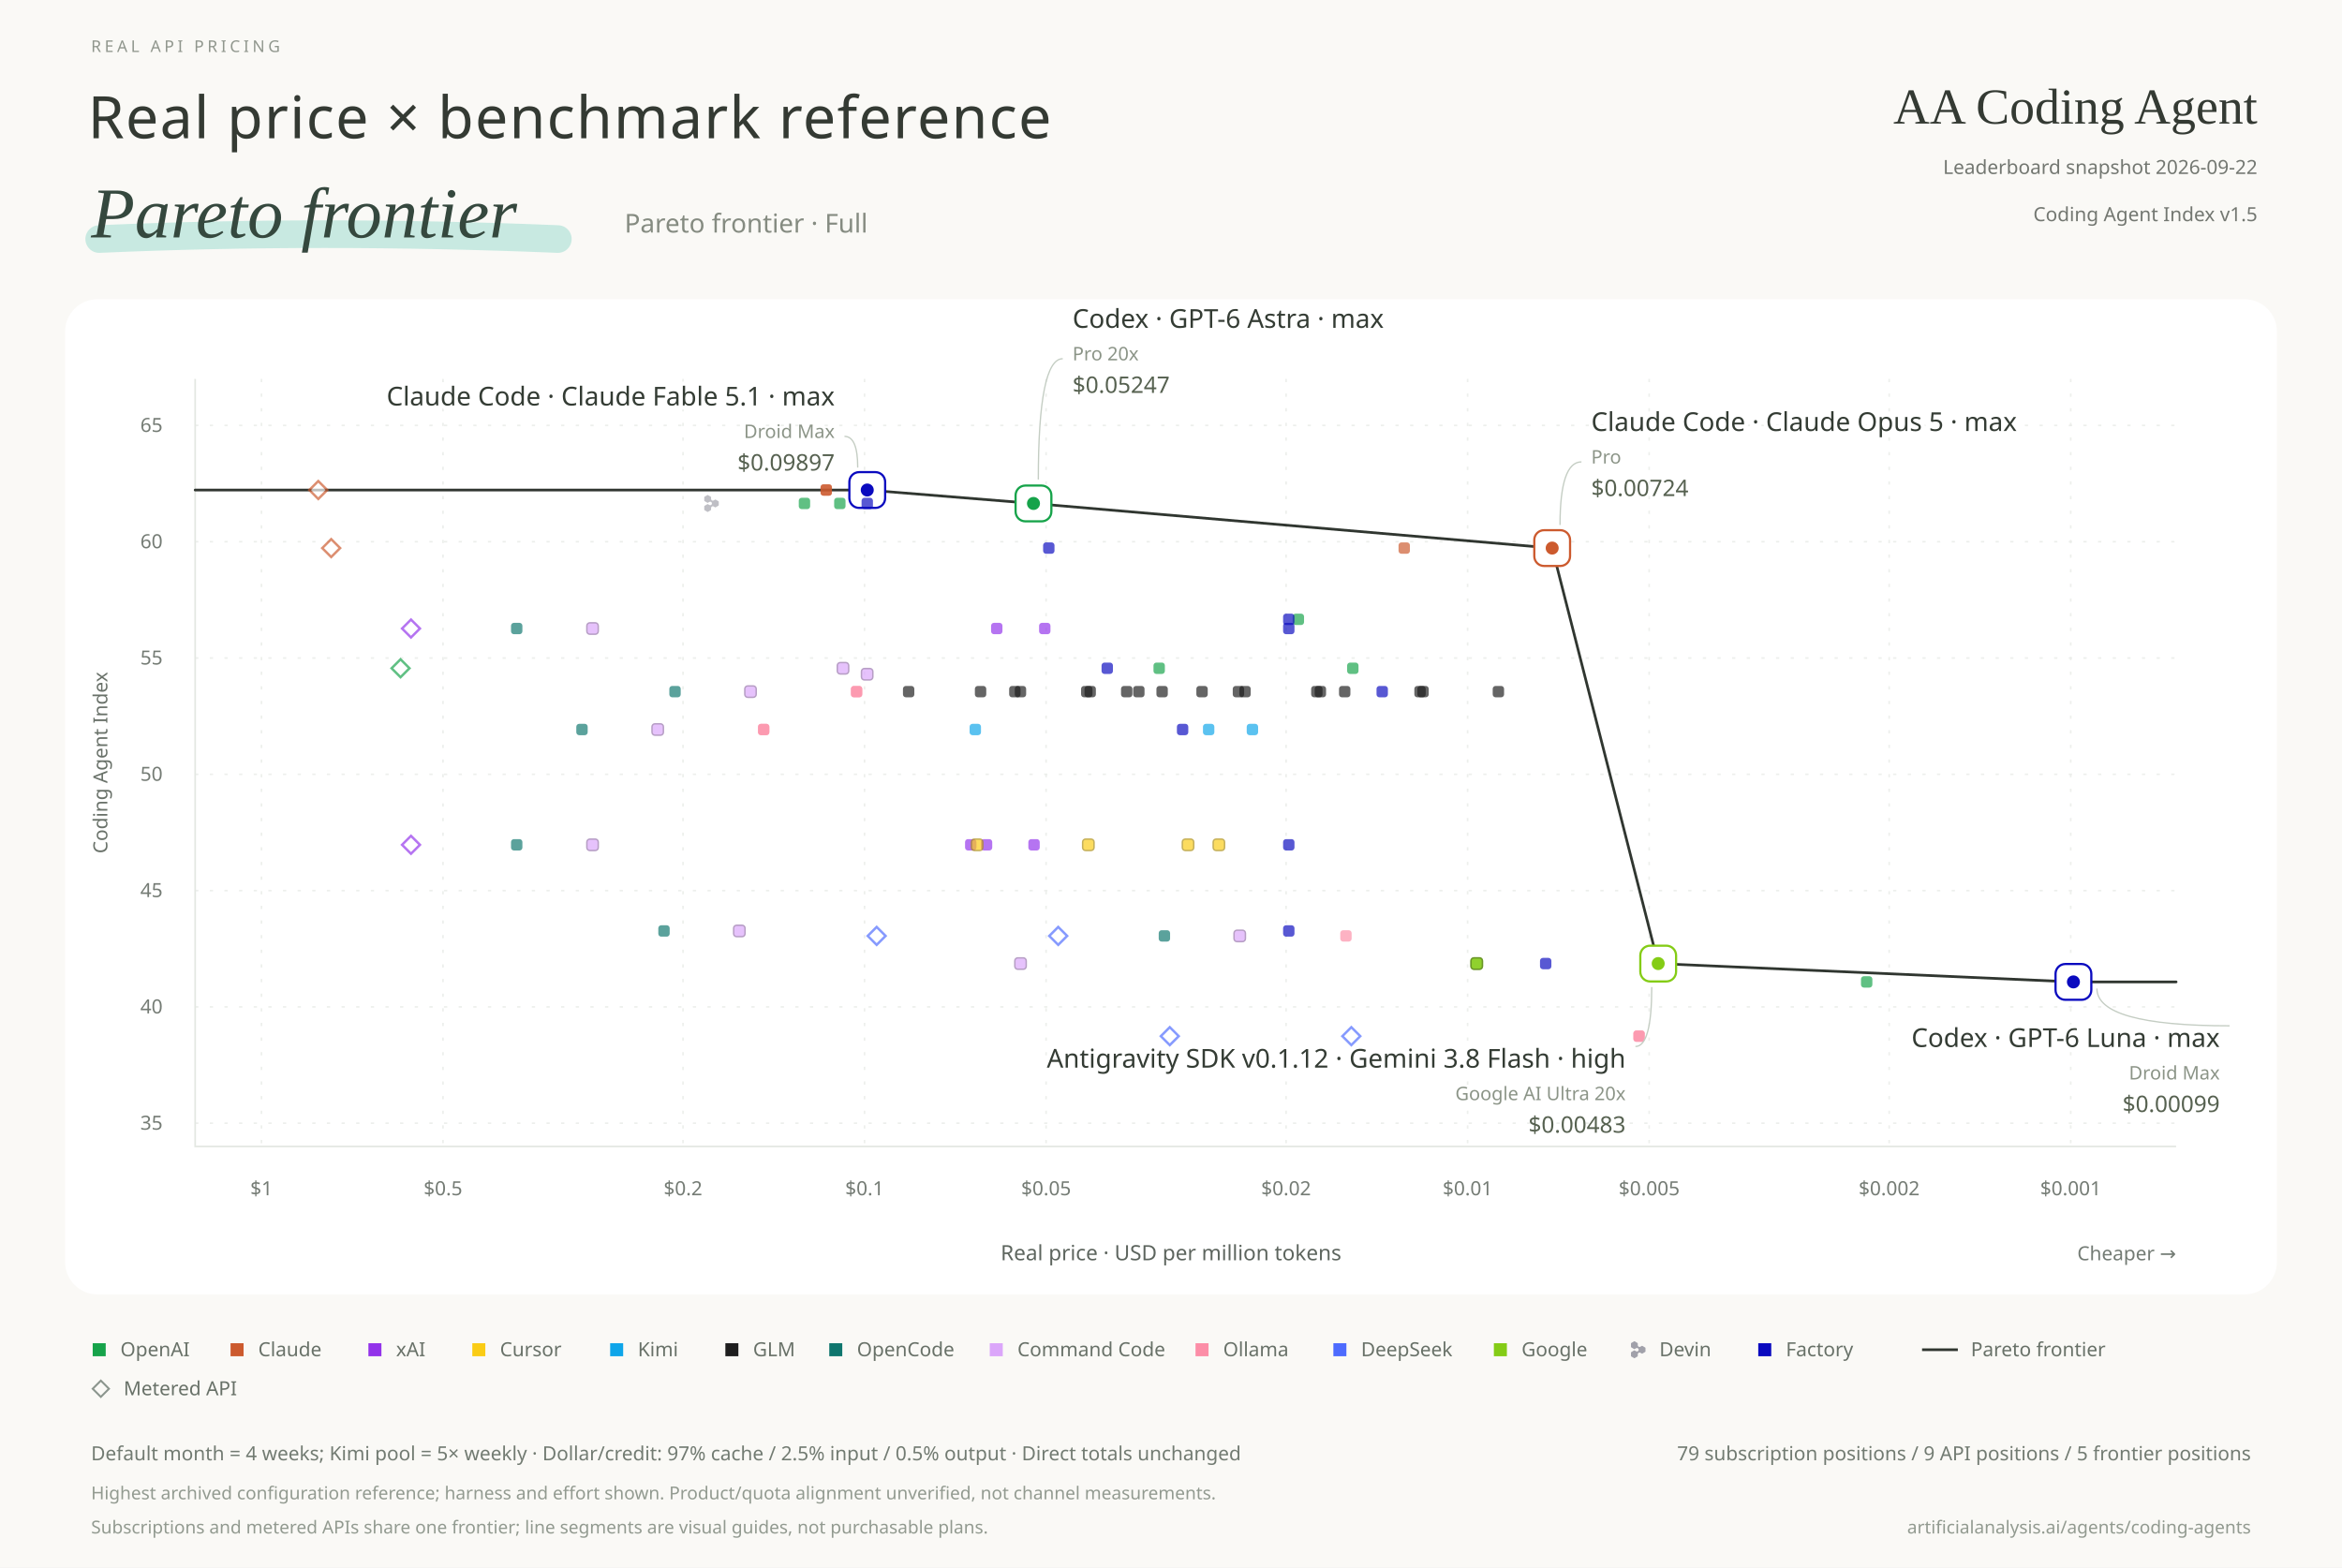
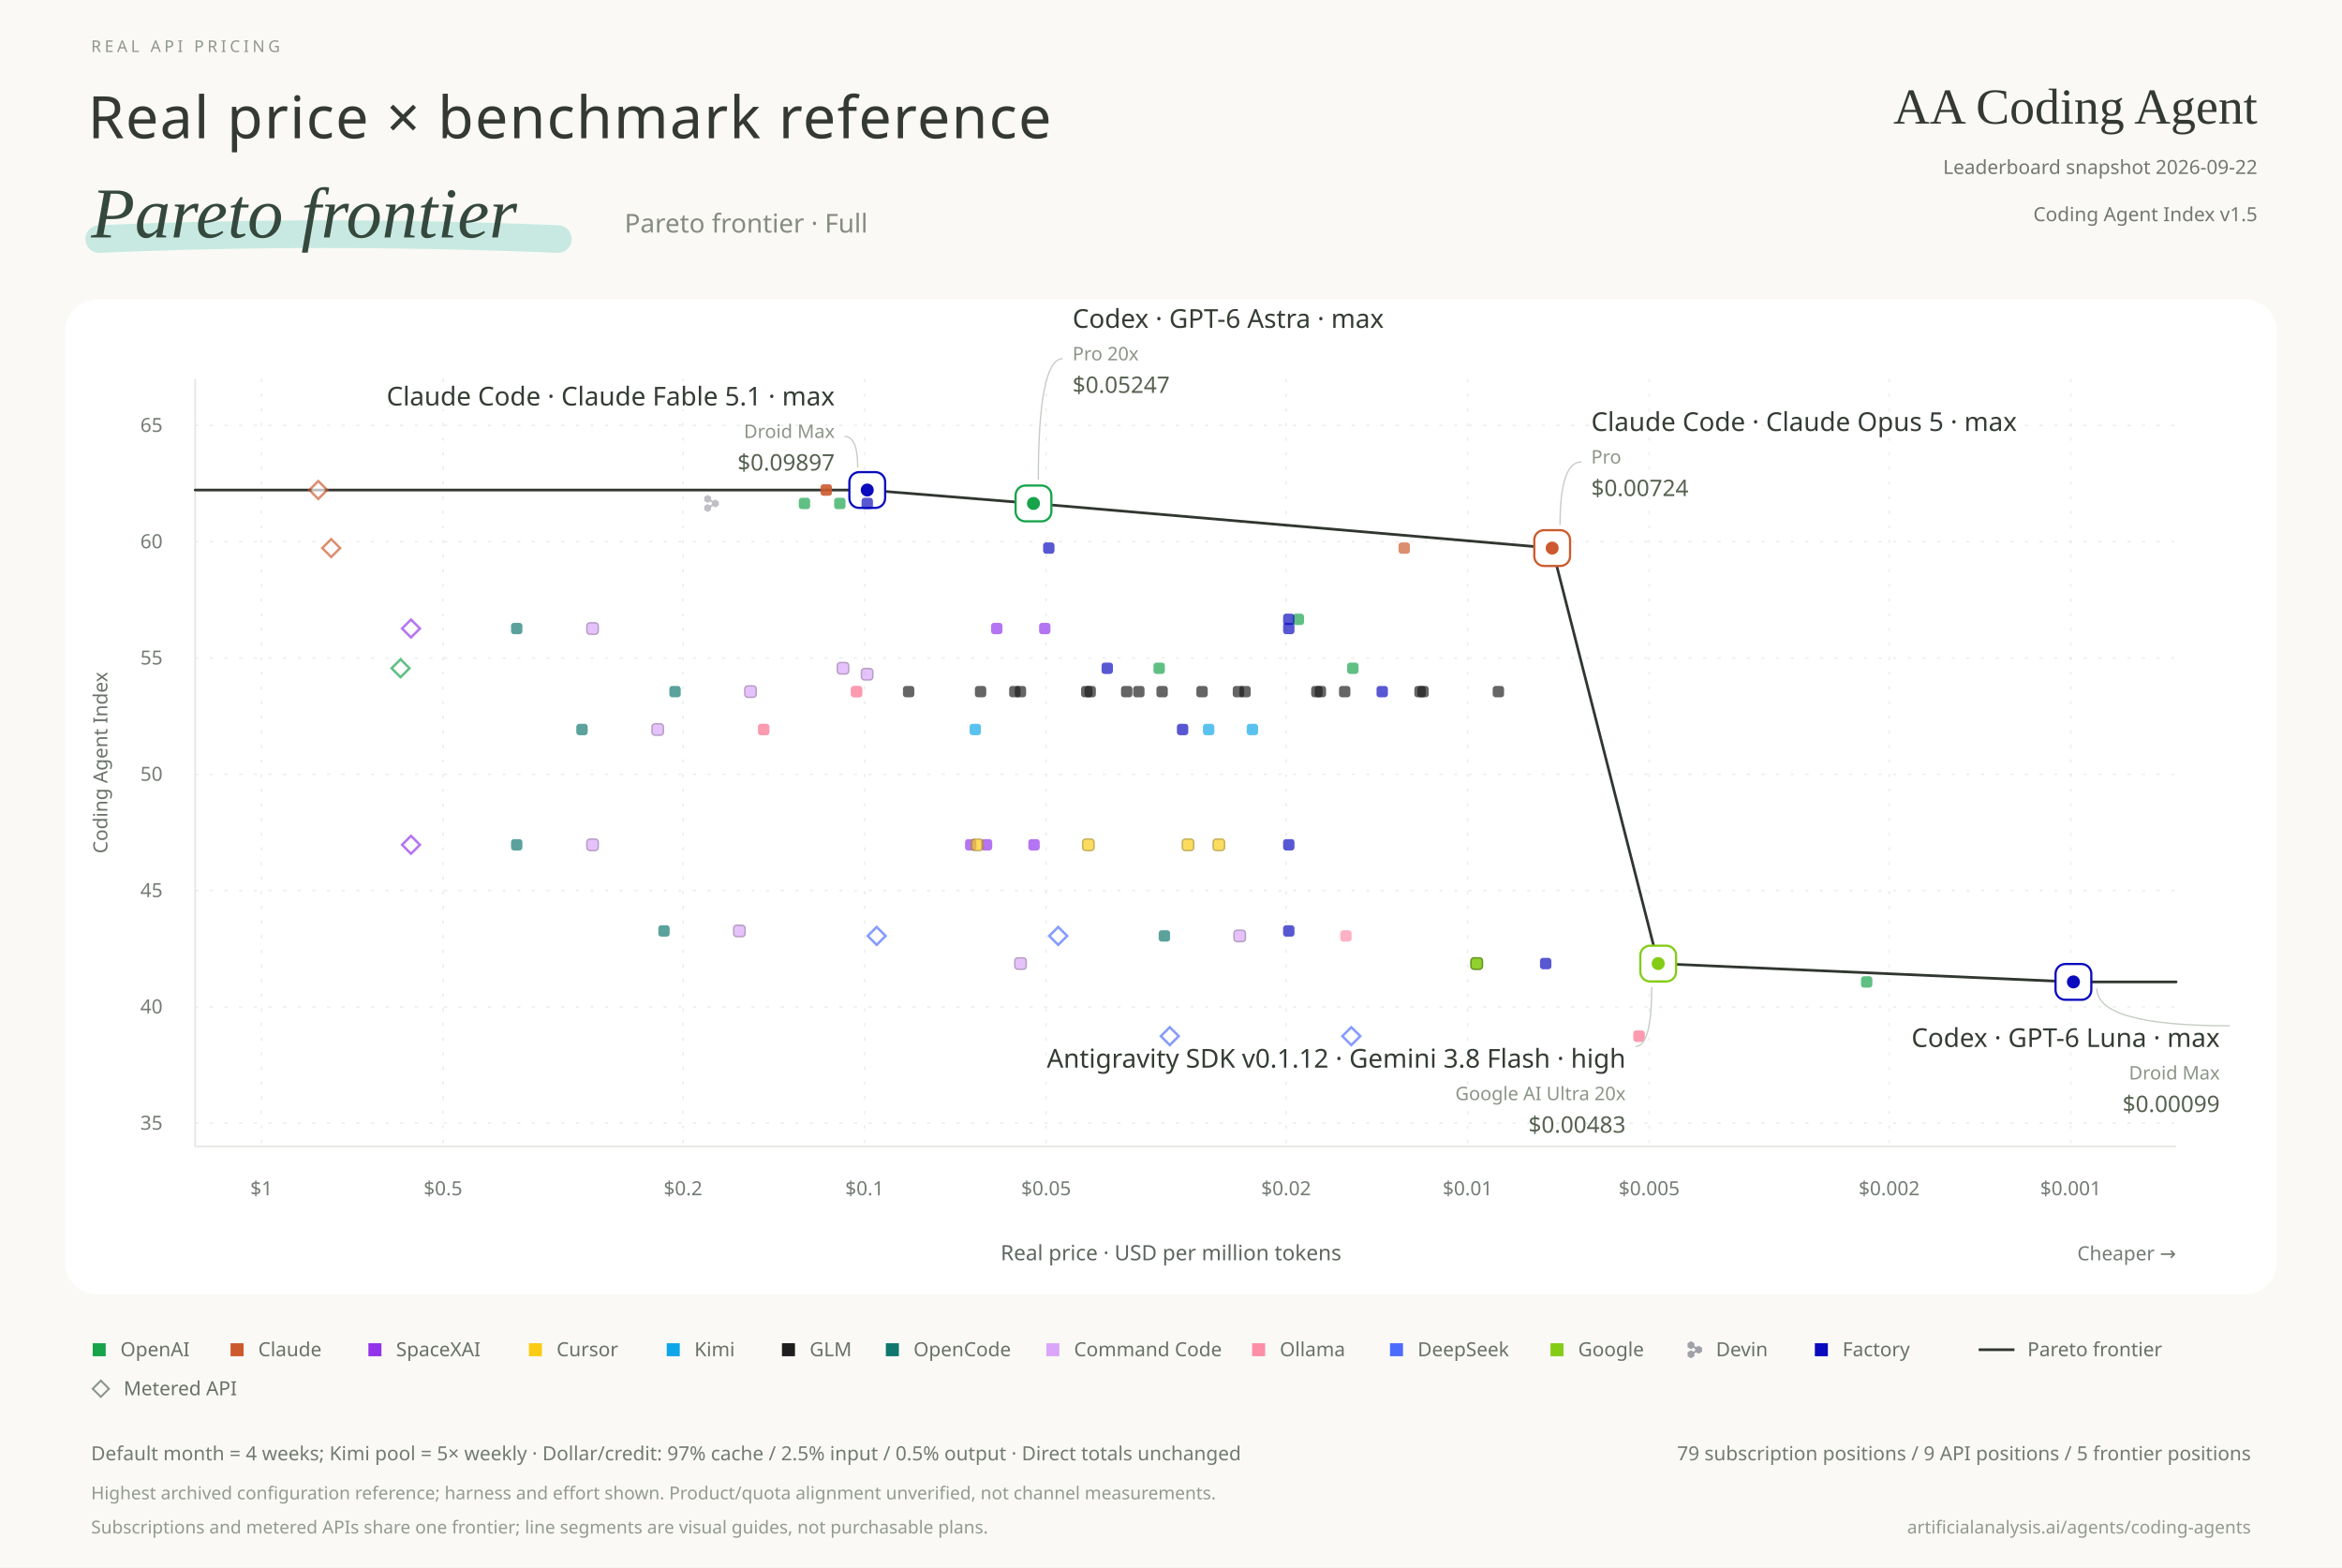
<svg xmlns="http://www.w3.org/2000/svg" width="1440" height="964" viewBox="0 0 1440 964" role="img" aria-labelledby="title desc">
  <style>text{font-family:"Microsoft YaHei","Segoe UI",sans-serif} .serif{font-family:"Times New Roman",serif} .number{font-family:"Segoe UI",sans-serif;font-variant-numeric:tabular-nums} .label-name{paint-order:stroke;stroke:#fff;stroke-width:5px;stroke-linejoin:round} .point:hover{opacity:1}</style>
  <rect width="1440" height="964" fill="#FAF9F6" />
  <text x="56.000" y="32.000" font-size="10" fill="#90968D" text-anchor="start" font-weight="400" letter-spacing="2.1">REAL API PRICING</text>
  <text x="54.000" y="85.000" font-size="36" fill="#343A33" text-anchor="start" font-weight="300" letter-spacing=".8">Real price × benchmark reference</text>
  <path d="M61 147 Q197 141 343 147" stroke="#9FDDD0" stroke-width="17" stroke-linecap="round" opacity=".55" fill="none" />
  <text x="56.000" y="146.000" font-size="44" fill="#35483E" text-anchor="start" font-weight="400" class="serif" font-style="italic">Pareto frontier</text>
  <text x="384.000" y="143.000" font-size="16" fill="#858B81" text-anchor="start" font-weight="300">Pareto frontier · Full</text>
  <text x="1388.000" y="76.000" font-size="31" fill="#343A33" text-anchor="end" font-weight="400" class="serif">AA Coding Agent</text>
  <text x="1388.000" y="107.000" font-size="12" fill="#737771" text-anchor="end" font-weight="400">Leaderboard snapshot  2026-09-22</text>
  <text x="1388.000" y="136.000" font-size="12" fill="#737771" text-anchor="end" font-weight="400">Coding Agent Index v1.5</text>
  <rect x="40" y="184" width="1360" height="612" rx="20" fill="#FFFFFF" />
  <path d="M1273.198 233V705" stroke="#E8EBE7" stroke-dasharray="2 7" opacity=".8" />
  <text x="1273.198" y="735.000" font-size="12" fill="#747B74" text-anchor="middle" font-weight="400" class="number">$0.001</text>
  <path d="M1161.573 233V705" stroke="#E8EBE7" stroke-dasharray="2 7" opacity=".8" />
  <text x="1161.573" y="735.000" font-size="12" fill="#747B74" text-anchor="middle" font-weight="400" class="number">$0.002</text>
  <path d="M1014.011 233V705" stroke="#E8EBE7" stroke-dasharray="2 7" opacity=".8" />
  <text x="1014.011" y="735.000" font-size="12" fill="#747B74" text-anchor="middle" font-weight="400" class="number">$0.005</text>
  <path d="M902.385 233V705" stroke="#E8EBE7" stroke-dasharray="2 7" opacity=".8" />
  <text x="902.385" y="735.000" font-size="12" fill="#747B74" text-anchor="middle" font-weight="400" class="number">$0.01</text>
  <path d="M790.759 233V705" stroke="#E8EBE7" stroke-dasharray="2 7" opacity=".8" />
  <text x="790.759" y="735.000" font-size="12" fill="#747B74" text-anchor="middle" font-weight="400" class="number">$0.02</text>
  <path d="M643.198 233V705" stroke="#E8EBE7" stroke-dasharray="2 7" opacity=".8" />
  <text x="643.198" y="735.000" font-size="12" fill="#747B74" text-anchor="middle" font-weight="400" class="number">$0.05</text>
  <path d="M531.572 233V705" stroke="#E8EBE7" stroke-dasharray="2 7" opacity=".8" />
  <text x="531.572" y="735.000" font-size="12" fill="#747B74" text-anchor="middle" font-weight="400" class="number">$0.1</text>
  <path d="M419.946 233V705" stroke="#E8EBE7" stroke-dasharray="2 7" opacity=".8" />
  <text x="419.946" y="735.000" font-size="12" fill="#747B74" text-anchor="middle" font-weight="400" class="number">$0.2</text>
  <path d="M272.384 233V705" stroke="#E8EBE7" stroke-dasharray="2 7" opacity=".8" />
  <text x="272.384" y="735.000" font-size="12" fill="#747B74" text-anchor="middle" font-weight="400" class="number">$0.5</text>
  <path d="M160.758 233V705" stroke="#E8EBE7" stroke-dasharray="2 7" opacity=".8" />
  <text x="160.758" y="735.000" font-size="12" fill="#747B74" text-anchor="middle" font-weight="400" class="number">$1</text>
  <path d="M120 690.697H1338" stroke="#E8EBE7" stroke-dasharray="2 7" opacity=".8" />
  <text x="100.000" y="694.697" font-size="12" fill="#747B74" text-anchor="end" font-weight="400" class="number">35</text>
  <path d="M120 619.182H1338" stroke="#E8EBE7" stroke-dasharray="2 7" opacity=".8" />
  <text x="100.000" y="623.182" font-size="12" fill="#747B74" text-anchor="end" font-weight="400" class="number">40</text>
  <path d="M120 547.667H1338" stroke="#E8EBE7" stroke-dasharray="2 7" opacity=".8" />
  <text x="100.000" y="551.667" font-size="12" fill="#747B74" text-anchor="end" font-weight="400" class="number">45</text>
  <path d="M120 476.152H1338" stroke="#E8EBE7" stroke-dasharray="2 7" opacity=".8" />
  <text x="100.000" y="480.152" font-size="12" fill="#747B74" text-anchor="end" font-weight="400" class="number">50</text>
  <path d="M120 404.636H1338" stroke="#E8EBE7" stroke-dasharray="2 7" opacity=".8" />
  <text x="100.000" y="408.636" font-size="12" fill="#747B74" text-anchor="end" font-weight="400" class="number">55</text>
  <path d="M120 333.121H1338" stroke="#E8EBE7" stroke-dasharray="2 7" opacity=".8" />
  <text x="100.000" y="337.121" font-size="12" fill="#747B74" text-anchor="end" font-weight="400" class="number">60</text>
  <path d="M120 261.606H1338" stroke="#E8EBE7" stroke-dasharray="2 7" opacity=".8" />
  <text x="100.000" y="265.606" font-size="12" fill="#747B74" text-anchor="end" font-weight="400" class="number">65</text>
  <path d="M120 233V705H1338" fill="none" stroke="#E3E7E2" />
  <text x="66.000" y="469.000" font-size="12" fill="#697169" text-anchor="middle" font-weight="400" transform="rotate(-90 66 469.0)">Coding Agent Index</text>
  <text x="720.000" y="775.000" font-size="13" fill="#5D655E" text-anchor="middle" font-weight="400">Real price · USD per million tokens</text>
  <text x="1338.000" y="775.000" font-size="12" fill="#737B74" text-anchor="end" font-weight="400">Cheaper →</text>
  <path id="frontier" d="M120.000,301.333 L533.238,301.333 L635.445,309.593 L954.371,337.035 L1019.559,592.532 L1274.865,603.815 L1338.000,603.815" fill="none" stroke="#303630" stroke-width="1.65" stroke-linecap="round" stroke-linejoin="round" />
  <g class="point" data-billing="subscription" data-frontier="false" data-price="0.032467532" data-score="54.5591" data-x="712.733" data-y="410.943" transform="translate(712.733 410.943)">
    <rect x="-3.5" y="-3.5" width="7" height="7" rx="1.8" fill="#16A34A" opacity=".68" />
  </g>
  <g class="point" data-billing="subscription" data-frontier="false" data-price="0.015501473" data-score="54.5591" data-x="831.792" data-y="410.943" transform="translate(831.792 410.943)">
    <rect x="-3.5" y="-3.5" width="7" height="7" rx="1.8" fill="#16A34A" opacity=".68" />
  </g>
  <g class="point" data-billing="subscription" data-frontier="false" data-price="0.12578616" data-score="61.645" data-x="494.626" data-y="309.593" transform="translate(494.626 309.593)">
    <rect x="-3.5" y="-3.5" width="7" height="7" rx="1.8" fill="#16A34A" opacity=".68" />
  </g>
  <g class="point" data-billing="subscription" data-frontier="false" data-price="0.019083969" data-score="56.6626" data-x="798.309" data-y="380.856" transform="translate(798.309 380.856)">
    <rect x="-3.5" y="-3.5" width="7" height="7" rx="1.8" fill="#16A34A" opacity=".68" />
  </g>
  <g class="point" data-billing="subscription" data-frontier="false" data-price="0.0021793614" data-score="41.0744" data-x="1147.741" data-y="603.815" transform="translate(1147.741 603.815)">
    <rect x="-3.5" y="-3.5" width="7" height="7" rx="1.8" fill="#16A34A" opacity=".68" />
  </g>
  <g class="point" data-billing="subscription" data-frontier="true" data-price="0.052465897" data-score="61.645" data-x="635.445" data-y="309.593" transform="translate(635.445 309.593)">
    <rect x="-11" y="-11" width="22" height="22" rx="6" fill="#FFF" stroke="#16A34A" stroke-width="1.35" />
    <circle r="4" fill="#16A34A" />
  </g>
  <g class="point" data-billing="subscription" data-frontier="false" data-price="0.1793722" data-score="61.645" data-x="437.476" data-y="309.593" transform="translate(437.476 309.593)">
    <path transform="translate(-4.46 -5.23) scale(0.091)" d="M0 38.652V14.835C7.06768e-06 13.788 0.546 12.821 1.431 12.298L21.581 0.393C22.467 -0.131 23.558 -0.131 24.444 0.393L44.594 12.298C45.48 12.821 46.025 13.788 46.025 14.835V26.998C46.114 31.04 48.201 34.938 51.872 37.108C55.544 39.277 59.886 39.178 63.351 37.235L73.644 31.153C74.53 30.63 75.621 30.63 76.507 31.153L96.657 43.058C97.543 43.582 98.088 44.549 98.088 45.596V69.406C98.088 70.453 97.543 71.42 96.657 71.943L76.507 83.849C75.621 84.372 74.53 84.372 73.644 83.849L63.434 77.816C59.956 75.828 55.574 75.71 51.873 77.896C48.202 80.065 46.115 83.963 46.026 88.005V100.165C46.026 101.212 45.48 102.179 44.595 102.702L24.445 114.607C23.559 115.131 22.468 115.131 21.582 114.607L1.432 102.702C0.547 102.179 0.001 101.212 0.001 100.165V76.355C0.001 75.308 0.547 74.341 1.432 73.817L21.582 61.912C22.468 61.389 23.559 61.389 24.445 61.912L34.762 68.008C38.222 69.937 42.553 70.031 46.215 67.867C49.916 65.68 52.006 61.737 52.063 57.66C51.975 53.619 49.887 49.303 46.216 47.133C42.545 44.964 38.202 45.063 34.737 47.006L24.397 53.15C23.507 53.679 22.409 53.678 21.52 53.149L1.423 41.184C0.542 40.66 -7.06754e-06 39.695 0 38.652Z" fill="#A1A1AA" opacity="0.68" />
  </g>
  <g class="point" data-billing="subscription" data-frontier="false" data-price="0.0096570048" data-score="41.8632" data-x="908.006" data-y="592.532" transform="translate(908.006 592.532)">
    <rect x="-3.5" y="-3.5" width="7" height="7" rx="1.8" fill="#84CC16" opacity=".68" stroke="#5A8B0F" stroke-width=".9" />
  </g>
  <g class="point" data-billing="subscription" data-frontier="false" data-price="0.0096608696" data-score="41.8632" data-x="907.941" data-y="592.532" transform="translate(907.941 592.532)">
    <rect x="-3.5" y="-3.5" width="7" height="7" rx="1.8" fill="#84CC16" opacity=".68" stroke="#5A8B0F" stroke-width=".9" />
  </g>
  <g class="point" data-billing="subscription" data-frontier="true" data-price="0.0048306763" data-score="41.8632" data-x="1019.559" data-y="592.532" transform="translate(1019.559 592.532)">
    <rect x="-11" y="-11" width="22" height="22" rx="6" fill="#FFF" stroke="#84CC16" stroke-width="1.35" />
    <circle r="4" fill="#84CC16" />
  </g>
  <g class="point" data-billing="subscription" data-frontier="true" data-price="0.0072411296" data-score="59.7264" data-x="954.371" data-y="337.035" transform="translate(954.371 337.035)">
    <rect x="-11" y="-11" width="22" height="22" rx="6" fill="#FFF" stroke="#CC5A2E" stroke-width="1.35" />
    <circle r="4" fill="#CC5A2E" />
  </g>
  <g class="point" data-billing="subscription" data-frontier="false" data-price="0.012738854" data-score="59.7264" data-x="863.401" data-y="337.035" transform="translate(863.401 337.035)">
    <rect x="-3.5" y="-3.5" width="7" height="7" rx="1.8" fill="#CC5A2E" opacity=".68" />
  </g>
  <g class="point" data-billing="subscription" data-frontier="false" data-price="0.11574074" data-score="62.2225" data-x="508.030" data-y="301.333" transform="translate(508.030 301.333)">
    <rect x="-3.5" y="-3.5" width="7" height="7" rx="1.8" fill="#CC5A2E" opacity=".68" />
  </g>
  <g class="point" data-billing="subscription" data-frontier="false" data-price="0.062761506" data-score="46.969" data-x="606.590" data-y="519.504" transform="translate(606.590 519.504)">
    <rect x="-3.5" y="-3.5" width="7" height="7" rx="1.8" fill="#9333EA" opacity=".68" />
  </g>
  <g class="point" data-billing="subscription" data-frontier="false" data-price="0.052356021" data-score="46.969" data-x="635.783" data-y="519.504" transform="translate(635.783 519.504)">
    <rect x="-3.5" y="-3.5" width="7" height="7" rx="1.8" fill="#9333EA" opacity=".68" />
  </g>
  <g class="point" data-billing="subscription" data-frontier="false" data-price="0.066666667" data-score="46.969" data-x="596.869" data-y="519.504" transform="translate(596.869 519.504)">
    <rect x="-3.5" y="-3.5" width="7" height="7" rx="1.8" fill="#9333EA" opacity=".68" />
  </g>
  <g class="point" data-billing="subscription" data-frontier="false" data-price="0.060362173" data-score="56.26764360706693" data-x="612.867" data-y="386.505" transform="translate(612.867 386.505)">
    <rect x="-3.5" y="-3.5" width="7" height="7" rx="1.8" fill="#9333EA" opacity=".68" />
  </g>
  <g class="point" data-billing="subscription" data-frontier="false" data-price="0.050251256" data-score="56.26764360706693" data-x="642.390" data-y="386.505" transform="translate(642.390 386.505)">
    <rect x="-3.5" y="-3.5" width="7" height="7" rx="1.8" fill="#9333EA" opacity=".68" />
  </g>
  <g class="point" data-billing="subscription" data-frontier="false" data-price="0.025849813" data-score="46.969" data-x="749.440" data-y="519.504" transform="translate(749.440 519.504)">
    <rect x="-3.5" y="-3.5" width="7" height="7" rx="1.8" fill="#FACC15" opacity=".68" stroke="#AA8B0E" stroke-width=".9" />
  </g>
  <g class="point" data-billing="subscription" data-frontier="false" data-price="0.065061809" data-score="46.969" data-x="600.793" data-y="519.504" transform="translate(600.793 519.504)">
    <rect x="-3.5" y="-3.5" width="7" height="7" rx="1.8" fill="#FACC15" opacity=".68" stroke="#AA8B0E" stroke-width=".9" />
  </g>
  <g class="point" data-billing="subscription" data-frontier="false" data-price="0.042553191" data-score="46.969" data-x="669.169" data-y="519.504" transform="translate(669.169 519.504)">
    <rect x="-3.5" y="-3.5" width="7" height="7" rx="1.8" fill="#FACC15" opacity=".68" stroke="#AA8B0E" stroke-width=".9" />
  </g>
  <g class="point" data-billing="subscription" data-frontier="false" data-price="0.029081039" data-score="46.969" data-x="730.472" data-y="519.504" transform="translate(730.472 519.504)">
    <rect x="-3.5" y="-3.5" width="7" height="7" rx="1.8" fill="#FACC15" opacity=".68" stroke="#AA8B0E" stroke-width=".9" />
  </g>
  <g class="point" data-billing="subscription" data-frontier="false" data-price="0.026878015" data-score="51.9259" data-x="743.159" data-y="448.605" transform="translate(743.159 448.605)">
    <rect x="-3.5" y="-3.5" width="7" height="7" rx="1.8" fill="#0EA5E9" opacity=".68" />
  </g>
  <g class="point" data-billing="subscription" data-frontier="false" data-price="0.065517241" data-score="51.9259" data-x="599.669" data-y="448.605" transform="translate(599.669 448.605)">
    <rect x="-3.5" y="-3.5" width="7" height="7" rx="1.8" fill="#0EA5E9" opacity=".68" />
  </g>
  <g class="point" data-billing="subscription" data-frontier="false" data-price="0.022742936" data-score="51.9259" data-x="770.062" data-y="448.605" transform="translate(770.062 448.605)">
    <rect x="-3.5" y="-3.5" width="7" height="7" rx="1.8" fill="#0EA5E9" opacity=".68" />
  </g>
  <g class="point" data-billing="subscription" data-frontier="false" data-price="0.084502269" data-score="53.5548" data-x="558.690" data-y="425.307" transform="translate(558.690 425.307)">
    <rect x="-3.5" y="-3.5" width="7" height="7" rx="1.8" fill="#1E1E1E" opacity=".68" />
  </g>
  <g class="point" data-billing="subscription" data-frontier="false" data-price="0.056334846" data-score="53.5548" data-x="623.987" data-y="425.307" transform="translate(623.987 425.307)">
    <rect x="-3.5" y="-3.5" width="7" height="7" rx="1.8" fill="#1E1E1E" opacity=".68" />
  </g>
  <g class="point" data-billing="subscription" data-frontier="false" data-price="0.042251135" data-score="53.5548" data-x="670.316" data-y="425.307" transform="translate(670.316 425.307)">
    <rect x="-3.5" y="-3.5" width="7" height="7" rx="1.8" fill="#1E1E1E" opacity=".68" />
  </g>
  <g class="point" data-billing="subscription" data-frontier="false" data-price="0.035089925" data-score="53.5548" data-x="700.224" data-y="425.307" transform="translate(700.224 425.307)">
    <rect x="-3.5" y="-3.5" width="7" height="7" rx="1.8" fill="#1E1E1E" opacity=".68" />
  </g>
  <g class="point" data-billing="subscription" data-frontier="false" data-price="0.023393284" data-score="53.5548" data-x="765.521" data-y="425.307" transform="translate(765.521 425.307)">
    <rect x="-3.5" y="-3.5" width="7" height="7" rx="1.8" fill="#1E1E1E" opacity=".68" />
  </g>
  <g class="point" data-billing="subscription" data-frontier="false" data-price="0.017544963" data-score="53.5548" data-x="811.850" data-y="425.307" transform="translate(811.850 425.307)">
    <rect x="-3.5" y="-3.5" width="7" height="7" rx="1.8" fill="#1E1E1E" opacity=".68" />
  </g>
  <g class="point" data-billing="subscription" data-frontier="false" data-price="0.064212177" data-score="53.5548" data-x="602.910" data-y="425.307" transform="translate(602.910 425.307)">
    <rect x="-3.5" y="-3.5" width="7" height="7" rx="1.8" fill="#1E1E1E" opacity=".68" />
  </g>
  <g class="point" data-billing="subscription" data-frontier="false" data-price="0.042808118" data-score="53.5548" data-x="668.207" data-y="425.307" transform="translate(668.207 425.307)">
    <rect x="-3.5" y="-3.5" width="7" height="7" rx="1.8" fill="#1E1E1E" opacity=".68" />
  </g>
  <g class="point" data-billing="subscription" data-frontier="false" data-price="0.032106088" data-score="53.5548" data-x="714.536" data-y="425.307" transform="translate(714.536 425.307)">
    <rect x="-3.5" y="-3.5" width="7" height="7" rx="1.8" fill="#1E1E1E" opacity=".68" />
  </g>
  <g class="point" data-billing="subscription" data-frontier="false" data-price="0.01778367" data-score="53.5548" data-x="809.674" data-y="425.307" transform="translate(809.674 425.307)">
    <rect x="-3.5" y="-3.5" width="7" height="7" rx="1.8" fill="#1E1E1E" opacity=".68" />
  </g>
  <g class="point" data-billing="subscription" data-frontier="false" data-price="0.01185578" data-score="53.5548" data-x="874.971" data-y="425.307" transform="translate(874.971 425.307)">
    <rect x="-3.5" y="-3.5" width="7" height="7" rx="1.8" fill="#1E1E1E" opacity=".68" />
  </g>
  <g class="point" data-billing="subscription" data-frontier="false" data-price="0.0088918349" data-score="53.5548" data-x="921.300" data-y="425.307" transform="translate(921.300 425.307)">
    <rect x="-3.5" y="-3.5" width="7" height="7" rx="1.8" fill="#1E1E1E" opacity=".68" />
  </g>
  <g class="point" data-billing="subscription" data-frontier="false" data-price="0.055141311" data-score="53.5548" data-x="627.435" data-y="425.307" transform="translate(627.435 425.307)">
    <rect x="-3.5" y="-3.5" width="7" height="7" rx="1.8" fill="#1E1E1E" opacity=".68" />
  </g>
  <g class="point" data-billing="subscription" data-frontier="false" data-price="0.036752379" data-score="53.5548" data-x="692.770" data-y="425.307" transform="translate(692.770 425.307)">
    <rect x="-3.5" y="-3.5" width="7" height="7" rx="1.8" fill="#1E1E1E" opacity=".68" />
  </g>
  <g class="point" data-billing="subscription" data-frontier="false" data-price="0.027565877" data-score="53.5548" data-x="739.089" data-y="425.307" transform="translate(739.089 425.307)">
    <rect x="-3.5" y="-3.5" width="7" height="7" rx="1.8" fill="#1E1E1E" opacity=".68" />
  </g>
  <g class="point" data-billing="subscription" data-frontier="false" data-price="0.023990051" data-score="53.5548" data-x="761.464" data-y="425.307" transform="translate(761.464 425.307)">
    <rect x="-3.5" y="-3.5" width="7" height="7" rx="1.8" fill="#1E1E1E" opacity=".68" />
  </g>
  <g class="point" data-billing="subscription" data-frontier="false" data-price="0.015989671" data-score="53.5548" data-x="826.799" data-y="425.307" transform="translate(826.799 425.307)">
    <rect x="-3.5" y="-3.5" width="7" height="7" rx="1.8" fill="#1E1E1E" opacity=".68" />
  </g>
  <g class="point" data-billing="subscription" data-frontier="false" data-price="0.011992946" data-score="53.5548" data-x="873.118" data-y="425.307" transform="translate(873.118 425.307)">
    <rect x="-3.5" y="-3.5" width="7" height="7" rx="1.8" fill="#1E1E1E" opacity=".68" />
  </g>
  <g class="point" data-billing="subscription" data-frontier="false" data-price="0.37735849" data-score="46.969" data-x="317.704" data-y="519.504" transform="translate(317.704 519.504)">
    <rect x="-3.5" y="-3.5" width="7" height="7" rx="1.8" fill="#0F766E" opacity=".68" />
  </g>
  <g class="point" data-billing="subscription" data-frontier="false" data-price="0.37735849" data-score="56.26764360706693" data-x="317.704" data-y="386.505" transform="translate(317.704 386.505)">
    <rect x="-3.5" y="-3.5" width="7" height="7" rx="1.8" fill="#0F766E" opacity=".68" />
  </g>
  <g class="point" data-billing="subscription" data-frontier="false" data-price="0.20618557" data-score="53.5548" data-x="415.041" data-y="425.307" transform="translate(415.041 425.307)">
    <rect x="-3.5" y="-3.5" width="7" height="7" rx="1.8" fill="#0F766E" opacity=".68" />
  </g>
  <g class="point" data-billing="subscription" data-frontier="false" data-price="0.29411765" data-score="51.9259" data-x="357.838" data-y="448.605" transform="translate(357.838 448.605)">
    <rect x="-3.5" y="-3.5" width="7" height="7" rx="1.8" fill="#0F766E" opacity=".68" />
  </g>
  <g class="point" data-billing="subscription" data-frontier="false" data-price="0.21505376" data-score="43.2653" data-x="408.259" data-y="572.478" transform="translate(408.259 572.478)">
    <rect x="-3.5" y="-3.5" width="7" height="7" rx="1.8" fill="#0F766E" opacity=".68" />
  </g>
  <g class="point" data-billing="subscription" data-frontier="false" data-price="0.031826862" data-score="43.052" data-x="715.942" data-y="575.529" transform="translate(715.942 575.529)">
    <rect x="-3.5" y="-3.5" width="7" height="7" rx="1.8" fill="#0F766E" opacity=".68" />
  </g>
  <g class="point" data-billing="subscription" data-frontier="false" data-price="0.10857763" data-score="54.5591" data-x="518.319" data-y="410.943" transform="translate(518.319 410.943)">
    <rect x="-3.5" y="-3.5" width="7" height="7" rx="1.8" fill="#DBA6FA" opacity=".68" stroke="#9571AA" stroke-width=".9" />
  </g>
  <g class="point" data-billing="subscription" data-frontier="false" data-price="0.055126792" data-score="41.8632" data-x="627.478" data-y="592.532" transform="translate(627.478 592.532)">
    <rect x="-3.5" y="-3.5" width="7" height="7" rx="1.8" fill="#DBA6FA" opacity=".68" stroke="#9571AA" stroke-width=".9" />
  </g>
  <g class="point" data-billing="subscription" data-frontier="false" data-price="0.023872046" data-score="43.052" data-x="762.259" data-y="575.529" transform="translate(762.259 575.529)">
    <rect x="-3.5" y="-3.5" width="7" height="7" rx="1.8" fill="#DBA6FA" opacity=".68" stroke="#9571AA" stroke-width=".9" />
  </g>
  <g class="point" data-billing="subscription" data-frontier="false" data-price="0.16129032" data-score="43.2653" data-x="454.588" data-y="572.478" transform="translate(454.588 572.478)">
    <rect x="-3.5" y="-3.5" width="7" height="7" rx="1.8" fill="#DBA6FA" opacity=".68" stroke="#9571AA" stroke-width=".9" />
  </g>
  <g class="point" data-billing="subscription" data-frontier="false" data-price="0.28248588" data-score="56.26764360706693" data-x="364.336" data-y="386.505" transform="translate(364.336 386.505)">
    <rect x="-3.5" y="-3.5" width="7" height="7" rx="1.8" fill="#DBA6FA" opacity=".68" stroke="#9571AA" stroke-width=".9" />
  </g>
  <g class="point" data-billing="subscription" data-frontier="false" data-price="0.15455951" data-score="53.5548" data-x="461.452" data-y="425.307" transform="translate(461.452 425.307)">
    <rect x="-3.5" y="-3.5" width="7" height="7" rx="1.8" fill="#DBA6FA" opacity=".68" stroke="#9571AA" stroke-width=".9" />
  </g>
  <g class="point" data-billing="subscription" data-frontier="false" data-price="0.099009901" data-score="54.3027" data-x="533.174" data-y="414.610" transform="translate(533.174 414.610)">
    <rect x="-3.5" y="-3.5" width="7" height="7" rx="1.8" fill="#DBA6FA" opacity=".68" stroke="#9571AA" stroke-width=".9" />
  </g>
  <g class="point" data-billing="subscription" data-frontier="false" data-price="0.22026432" data-score="51.9259" data-x="404.403" data-y="448.605" transform="translate(404.403 448.605)">
    <rect x="-3.5" y="-3.5" width="7" height="7" rx="1.8" fill="#DBA6FA" opacity=".68" stroke="#9571AA" stroke-width=".9" />
  </g>
  <g class="point" data-billing="subscription" data-frontier="false" data-price="0.28248588" data-score="46.969" data-x="364.336" data-y="519.504" transform="translate(364.336 519.504)">
    <rect x="-3.5" y="-3.5" width="7" height="7" rx="1.8" fill="#DBA6FA" opacity=".68" stroke="#9571AA" stroke-width=".9" />
  </g>
  <g class="point" data-billing="subscription" data-frontier="false" data-price="0.0051966949" data-score="38.7425" data-x="1007.797" data-y="637.168" transform="translate(1007.797 637.168)">
    <rect x="-3.5" y="-3.5" width="7" height="7" rx="1.8" fill="#FC8EA7" opacity=".68" />
  </g>
  <g class="point" data-billing="subscription" data-frontier="false" data-price="0.015913431" data-score="43.052" data-x="827.568" data-y="575.529" transform="translate(827.568 575.529)">
    <rect x="-3.5" y="-3.5" width="7" height="7" rx="1.8" fill="#FC8EA7" opacity=".68" />
  </g>
  <g class="point" data-billing="subscription" data-frontier="false" data-price="0.10309278" data-score="53.5548" data-x="526.666" data-y="425.307" transform="translate(526.666 425.307)">
    <rect x="-3.5" y="-3.5" width="7" height="7" rx="1.8" fill="#FC8EA7" opacity=".68" />
  </g>
  <g class="point" data-billing="subscription" data-frontier="false" data-price="0.14695077" data-score="51.9259" data-x="469.582" data-y="448.605" transform="translate(469.582 448.605)">
    <rect x="-3.5" y="-3.5" width="7" height="7" rx="1.8" fill="#FC8EA7" opacity=".68" />
  </g>
  <g class="point" data-billing="subscription" data-frontier="false" data-price="0.0051966679" data-score="38.7425" data-x="1007.798" data-y="637.168" transform="translate(1007.798 637.168)">
    <rect x="-3.5" y="-3.5" width="7" height="7" rx="1.8" fill="#FC8EA7" opacity=".68" />
  </g>
  <g class="point" data-billing="subscription" data-frontier="false" data-price="0.10307153" data-score="53.5548" data-x="526.700" data-y="425.307" transform="translate(526.700 425.307)">
    <rect x="-3.5" y="-3.5" width="7" height="7" rx="1.8" fill="#FC8EA7" opacity=".68" />
  </g>
  <g class="point" data-billing="subscription" data-frontier="false" data-price="0.14699397" data-score="51.9259" data-x="469.535" data-y="448.605" transform="translate(469.535 448.605)">
    <rect x="-3.5" y="-3.5" width="7" height="7" rx="1.8" fill="#FC8EA7" opacity=".68" />
  </g>
  <g class="point" data-billing="subscription" data-frontier="false" data-price="0.11575414" data-score="62.2225" data-x="508.011" data-y="301.333" transform="translate(508.011 301.333)">
    <rect x="-3.5" y="-3.5" width="7" height="7" rx="1.8" fill="#CC5A2E" opacity=".68" />
  </g>
  <g class="point" data-billing="subscription" data-frontier="false" data-price="0.10989011" data-score="61.645" data-x="516.384" data-y="309.593" transform="translate(516.384 309.593)">
    <rect x="-3.5" y="-3.5" width="7" height="7" rx="1.8" fill="#16A34A" opacity=".68" />
  </g>
  <g class="point" data-billing="subscription" data-frontier="true" data-price="0.098970705" data-score="62.2225" data-x="533.238" data-y="301.333" transform="translate(533.238 301.333)">
    <rect x="-11" y="-11" width="22" height="22" rx="6" fill="#FFF" stroke="#0A0ABF" stroke-width="1.35" />
    <circle r="4" fill="#0A0ABF" />
  </g>
  <g class="point" data-billing="subscription" data-frontier="false" data-price="0.049485352" data-score="59.7264" data-x="644.864" data-y="337.035" transform="translate(644.864 337.035)">
    <rect x="-3.5" y="-3.5" width="7" height="7" rx="1.8" fill="#0A0ABF" opacity=".68" />
  </g>
  <g class="point" data-billing="subscription" data-frontier="false" data-price="0.098970705" data-score="61.645" data-x="533.238" data-y="309.593" transform="translate(533.238 309.593)">
    <rect x="-3.5" y="-3.5" width="7" height="7" rx="1.8" fill="#0A0ABF" opacity=".68" />
  </g>
  <g class="point" data-billing="subscription" data-frontier="false" data-price="0.019794141" data-score="56.6626" data-x="792.425" data-y="380.856" transform="translate(792.425 380.856)">
    <rect x="-3.5" y="-3.5" width="7" height="7" rx="1.8" fill="#0A0ABF" opacity=".68" />
  </g>
  <g class="point" data-billing="subscription" data-frontier="true" data-price="0.00098970705" data-score="41.0744" data-x="1274.865" data-y="603.815" transform="translate(1274.865 603.815)">
    <rect x="-11" y="-11" width="22" height="22" rx="6" fill="#FFF" stroke="#0A0ABF" stroke-width="1.35" />
    <circle r="4" fill="#0A0ABF" />
  </g>
  <g class="point" data-billing="subscription" data-frontier="false" data-price="0.039588282" data-score="54.5591" data-x="680.799" data-y="410.943" transform="translate(680.799 410.943)">
    <rect x="-3.5" y="-3.5" width="7" height="7" rx="1.8" fill="#0A0ABF" opacity=".68" />
  </g>
  <g class="point" data-billing="subscription" data-frontier="false" data-price="0.0074228029" data-score="41.8632" data-x="950.380" data-y="592.532" transform="translate(950.380 592.532)">
    <rect x="-3.5" y="-3.5" width="7" height="7" rx="1.8" fill="#0A0ABF" opacity=".68" />
  </g>
  <g class="point" data-billing="subscription" data-frontier="false" data-price="0.019794141" data-score="56.26764360706693" data-x="792.425" data-y="386.505" transform="translate(792.425 386.505)">
    <rect x="-3.5" y="-3.5" width="7" height="7" rx="1.8" fill="#0A0ABF" opacity=".68" />
  </g>
  <g class="point" data-billing="subscription" data-frontier="false" data-price="0.019794141" data-score="46.969" data-x="792.425" data-y="519.504" transform="translate(792.425 519.504)">
    <rect x="-3.5" y="-3.5" width="7" height="7" rx="1.8" fill="#0A0ABF" opacity=".68" />
  </g>
  <g class="point" data-billing="subscription" data-frontier="false" data-price="0.013855885" data-score="53.5548" data-x="849.865" data-y="425.307" transform="translate(849.865 425.307)">
    <rect x="-3.5" y="-3.5" width="7" height="7" rx="1.8" fill="#0A0ABF" opacity=".68" />
  </g>
  <g class="point" data-billing="subscription" data-frontier="false" data-price="0.029691211" data-score="51.9259" data-x="727.128" data-y="448.605" transform="translate(727.128 448.605)">
    <rect x="-3.5" y="-3.5" width="7" height="7" rx="1.8" fill="#0A0ABF" opacity=".68" />
  </g>
  <g class="point" data-billing="subscription" data-frontier="false" data-price="0.019794141" data-score="43.2653" data-x="792.425" data-y="572.478" transform="translate(792.425 572.478)">
    <rect x="-3.5" y="-3.5" width="7" height="7" rx="1.8" fill="#0A0ABF" opacity=".68" />
  </g>
  <g class="point" data-billing="metered" data-frontier="false" data-price="0.01559" data-score="38.7425" data-x="830.875" data-y="637.168" transform="translate(830.875 637.168)">
    <path d="M0 -5.5L5.5 0 0 5.5 -5.5 0Z" fill="white" stroke="#4D6BFE" stroke-width="1.5" opacity=".68" />
  </g>
  <g class="point" data-billing="metered" data-frontier="false" data-price="0.03118" data-score="38.7425" data-x="719.249" data-y="637.168" transform="translate(719.249 637.168)">
    <path d="M0 -5.5L5.5 0 0 5.5 -5.5 0Z" fill="white" stroke="#4D6BFE" stroke-width="1.5" opacity=".68" />
  </g>
  <g class="point" data-billing="metered" data-frontier="false" data-price="0.04774" data-score="43.052" data-x="650.646" data-y="575.529" transform="translate(650.646 575.529)">
    <path d="M0 -5.5L5.5 0 0 5.5 -5.5 0Z" fill="white" stroke="#4D6BFE" stroke-width="1.5" opacity=".68" />
  </g>
  <g class="point" data-billing="metered" data-frontier="false" data-price="0.09548" data-score="43.052" data-x="539.020" data-y="575.529" transform="translate(539.020 575.529)">
    <path d="M0 -5.5L5.5 0 0 5.5 -5.5 0Z" fill="white" stroke="#4D6BFE" stroke-width="1.5" opacity=".68" />
  </g>
  <g class="point" data-billing="metered" data-frontier="false" data-price="0.588" data-score="54.5591" data-x="246.276" data-y="410.943" transform="translate(246.276 410.943)">
    <path d="M0 -5.5L5.5 0 0 5.5 -5.5 0Z" fill="white" stroke="#16A34A" stroke-width="1.5" opacity=".68" />
  </g>
  <g class="point" data-billing="metered" data-frontier="false" data-price="0.565" data-score="46.969" data-x="252.702" data-y="519.504" transform="translate(252.702 519.504)">
    <path d="M0 -5.5L5.5 0 0 5.5 -5.5 0Z" fill="white" stroke="#9333EA" stroke-width="1.5" opacity=".68" />
  </g>
  <g class="point" data-billing="metered" data-frontier="false" data-price="0.565" data-score="56.26764360706693" data-x="252.702" data-y="386.505" transform="translate(252.702 386.505)">
    <path d="M0 -5.5L5.5 0 0 5.5 -5.5 0Z" fill="white" stroke="#9333EA" stroke-width="1.5" opacity=".68" />
  </g>
  <g class="point" data-billing="metered" data-frontier="false" data-price="0.76625" data-score="59.7264" data-x="203.635" data-y="337.035" transform="translate(203.635 337.035)">
    <path d="M0 -5.5L5.5 0 0 5.5 -5.5 0Z" fill="white" stroke="#CC5A2E" stroke-width="1.5" opacity=".68" />
  </g>
  <g class="point" data-billing="metered" data-frontier="false" data-price="0.805" data-score="62.2225" data-x="195.690" data-y="301.333" transform="translate(195.690 301.333)">
    <path d="M0 -5.5L5.5 0 0 5.5 -5.5 0Z" fill="white" stroke="#CC5A2E" stroke-width="1.5" opacity=".68" />
  </g>
  <g class="front-label" data-model="claude-fable-5.1">
    <path d="M527.380,287.524Q527.380,268.333 519.238,268.333" stroke="#C4CDC3" stroke-width=".8" fill="none" />
    <text x="513.238" y="249.333" font-size="16" fill="#343C34" text-anchor="end" font-weight="400" class="label-name">Claude Code · Claude Fable 5.1 · max</text>
    <text x="513.238" y="269.333" font-size="11.5" fill="#8B9487" text-anchor="end" font-weight="400">Droid Max</text>
    <text x="513.238" y="289.333" font-size="14" fill="#566150" text-anchor="end" font-weight="400" class="number">$0.09897</text>
  </g>
  <g class="front-label" data-model="gpt-6-astra">
    <path d="M638.419,294.890Q638.419,220.593 653.445,220.593" stroke="#C4CDC3" stroke-width=".8" fill="none" />
    <text x="659.445" y="201.593" font-size="16" fill="#343C34" text-anchor="start" font-weight="400" class="label-name">Codex · GPT-6 Astra · max</text>
    <text x="659.445" y="221.593" font-size="11.5" fill="#8B9487" text-anchor="start" font-weight="400">Pro 20x</text>
    <text x="659.445" y="241.593" font-size="14" fill="#566150" text-anchor="start" font-weight="400" class="number">$0.05247</text>
  </g>
  <g class="front-label" data-model="claude-opus-5">
    <path d="M959.195,322.831Q959.195,284.035 972.371,284.035" stroke="#C4CDC3" stroke-width=".8" fill="none" />
    <text x="978.371" y="265.035" font-size="16" fill="#343C34" text-anchor="start" font-weight="400" class="label-name">Claude Code · Claude Opus 5 · max</text>
    <text x="978.371" y="285.035" font-size="11.5" fill="#8B9487" text-anchor="start" font-weight="400">Pro</text>
    <text x="978.371" y="305.035" font-size="14" fill="#566150" text-anchor="start" font-weight="400" class="number">$0.00724</text>
  </g>
  <g class="front-label" data-model="gemini-3.8-flash">
    <path d="M1015.588,606.997Q1015.588,643.532 1005.559,643.532" stroke="#C4CDC3" stroke-width=".8" fill="none" />
    <text x="999.559" y="656.532" font-size="16" fill="#343C34" text-anchor="end" font-weight="400" class="label-name">Antigravity SDK v0.1.12 · Gemini 3.8 Flash · high</text>
    <text x="999.559" y="676.532" font-size="11.5" fill="#8B9487" text-anchor="end" font-weight="400">Google AI Ultra 20x</text>
    <text x="999.559" y="696.532" font-size="14" fill="#566150" text-anchor="end" font-weight="400" class="number">$0.00483</text>
  </g>
  <g class="front-label" data-model="gpt-6-luna">
    <path d="M1289.304,607.876Q1289.304,630.815 1370.865,630.815" stroke="#C4CDC3" stroke-width=".8" fill="none" />
    <text x="1364.865" y="643.815" font-size="16" fill="#343C34" text-anchor="end" font-weight="400" class="label-name">Codex · GPT-6 Luna · max</text>
    <text x="1364.865" y="663.815" font-size="11.5" fill="#8B9487" text-anchor="end" font-weight="400">Droid Max</text>
    <text x="1364.865" y="683.815" font-size="14" fill="#566150" text-anchor="end" font-weight="400" class="number">$0.00099</text>
  </g>
  <rect x="57" y="826" width="8" height="8" fill="#16A34A" />
  <text x="74.000" y="834.000" font-size="12" fill="#687168" text-anchor="start" font-weight="400">OpenAI</text>
  <rect x="141.76" y="826" width="8" height="8" fill="#CC5A2E" />
  <text x="158.760" y="834.000" font-size="12" fill="#687168" text-anchor="start" font-weight="400">Claude</text>
  <rect x="226.52" y="826" width="8" height="8" fill="#9333EA" />
-   <text x="243.520" y="834.000" font-size="12" fill="#687168" text-anchor="start" font-weight="400">xAI</text>
-   <rect x="290.4" y="826" width="8" height="8" fill="#FACC15" />
-   <text x="307.400" y="834.000" font-size="12" fill="#687168" text-anchor="start" font-weight="400">Cursor</text>
-   <rect x="375.16" y="826" width="8" height="8" fill="#0EA5E9" />
-   <text x="392.160" y="834.000" font-size="12" fill="#687168" text-anchor="start" font-weight="400">Kimi</text>
-   <rect x="446.0" y="826" width="8" height="8" fill="#1E1E1E" />
-   <text x="463.000" y="834.000" font-size="12" fill="#687168" text-anchor="start" font-weight="400">GLM</text>
-   <rect x="509.88" y="826" width="8" height="8" fill="#0F766E" />
-   <text x="526.880" y="834.000" font-size="12" fill="#687168" text-anchor="start" font-weight="400">OpenCode</text>
-   <rect x="608.56" y="826" width="8" height="8" fill="#DBA6FA" />
-   <text x="625.560" y="834.000" font-size="12" fill="#687168" text-anchor="start" font-weight="400">Command Code</text>
-   <rect x="735.08" y="826" width="8" height="8" fill="#FC8EA7" />
-   <text x="752.080" y="834.000" font-size="12" fill="#687168" text-anchor="start" font-weight="400">Ollama</text>
-   <rect x="819.84" y="826" width="8" height="8" fill="#4D6BFE" />
-   <text x="836.840" y="834.000" font-size="12" fill="#687168" text-anchor="start" font-weight="400">DeepSeek</text>
-   <rect x="918.52" y="826" width="8" height="8" fill="#84CC16" />
-   <text x="935.520" y="834.000" font-size="12" fill="#687168" text-anchor="start" font-weight="400">Google</text>
-   <path transform="translate(1002.82 824.77) scale(0.091)" d="M0 38.652V14.835C7.06768e-06 13.788 0.546 12.821 1.431 12.298L21.581 0.393C22.467 -0.131 23.558 -0.131 24.444 0.393L44.594 12.298C45.48 12.821 46.025 13.788 46.025 14.835V26.998C46.114 31.04 48.201 34.938 51.872 37.108C55.544 39.277 59.886 39.178 63.351 37.235L73.644 31.153C74.53 30.63 75.621 30.63 76.507 31.153L96.657 43.058C97.543 43.582 98.088 44.549 98.088 45.596V69.406C98.088 70.453 97.543 71.42 96.657 71.943L76.507 83.849C75.621 84.372 74.53 84.372 73.644 83.849L63.434 77.816C59.956 75.828 55.574 75.71 51.873 77.896C48.202 80.065 46.115 83.963 46.026 88.005V100.165C46.026 101.212 45.48 102.179 44.595 102.702L24.445 114.607C23.559 115.131 22.468 115.131 21.582 114.607L1.432 102.702C0.547 102.179 0.001 101.212 0.001 100.165V76.355C0.001 75.308 0.547 74.341 1.432 73.817L21.582 61.912C22.468 61.389 23.559 61.389 24.445 61.912L34.762 68.008C38.222 69.937 42.553 70.031 46.215 67.867C49.916 65.68 52.006 61.737 52.063 57.66C51.975 53.619 49.887 49.303 46.216 47.133C42.545 44.964 38.202 45.063 34.737 47.006L24.397 53.15C23.507 53.679 22.409 53.678 21.52 53.149L1.423 41.184C0.542 40.66 -7.06754e-06 39.695 0 38.652Z" fill="#A1A1AA" opacity="1.0" />
-   <text x="1020.280" y="834.000" font-size="12" fill="#687168" text-anchor="start" font-weight="400">Devin</text>
-   <rect x="1081.08" y="826" width="8" height="8" fill="#0A0ABF" />
-   <text x="1098.080" y="834.000" font-size="12" fill="#687168" text-anchor="start" font-weight="400">Factory</text>
-   <path d="M1181.8 830h22" stroke="#303630" stroke-width="1.65" />
-   <text x="1211.800" y="834.000" font-size="12" fill="#687168" text-anchor="start" font-weight="400">Pareto frontier</text>
+   <text x="243.520" y="834.000" font-size="12" fill="#687168" text-anchor="start" font-weight="400">SpaceXAI</text>
+   <rect x="325.2" y="826" width="8" height="8" fill="#FACC15" />
+   <text x="342.200" y="834.000" font-size="12" fill="#687168" text-anchor="start" font-weight="400">Cursor</text>
+   <rect x="409.96" y="826" width="8" height="8" fill="#0EA5E9" />
+   <text x="426.960" y="834.000" font-size="12" fill="#687168" text-anchor="start" font-weight="400">Kimi</text>
+   <rect x="480.8" y="826" width="8" height="8" fill="#1E1E1E" />
+   <text x="497.800" y="834.000" font-size="12" fill="#687168" text-anchor="start" font-weight="400">GLM</text>
+   <rect x="544.68" y="826" width="8" height="8" fill="#0F766E" />
+   <text x="561.680" y="834.000" font-size="12" fill="#687168" text-anchor="start" font-weight="400">OpenCode</text>
+   <rect x="643.36" y="826" width="8" height="8" fill="#DBA6FA" />
+   <text x="660.360" y="834.000" font-size="12" fill="#687168" text-anchor="start" font-weight="400">Command Code</text>
+   <rect x="769.88" y="826" width="8" height="8" fill="#FC8EA7" />
+   <text x="786.880" y="834.000" font-size="12" fill="#687168" text-anchor="start" font-weight="400">Ollama</text>
+   <rect x="854.64" y="826" width="8" height="8" fill="#4D6BFE" />
+   <text x="871.640" y="834.000" font-size="12" fill="#687168" text-anchor="start" font-weight="400">DeepSeek</text>
+   <rect x="953.32" y="826" width="8" height="8" fill="#84CC16" />
+   <text x="970.320" y="834.000" font-size="12" fill="#687168" text-anchor="start" font-weight="400">Google</text>
+   <path transform="translate(1037.62 824.77) scale(0.091)" d="M0 38.652V14.835C7.06768e-06 13.788 0.546 12.821 1.431 12.298L21.581 0.393C22.467 -0.131 23.558 -0.131 24.444 0.393L44.594 12.298C45.48 12.821 46.025 13.788 46.025 14.835V26.998C46.114 31.04 48.201 34.938 51.872 37.108C55.544 39.277 59.886 39.178 63.351 37.235L73.644 31.153C74.53 30.63 75.621 30.63 76.507 31.153L96.657 43.058C97.543 43.582 98.088 44.549 98.088 45.596V69.406C98.088 70.453 97.543 71.42 96.657 71.943L76.507 83.849C75.621 84.372 74.53 84.372 73.644 83.849L63.434 77.816C59.956 75.828 55.574 75.71 51.873 77.896C48.202 80.065 46.115 83.963 46.026 88.005V100.165C46.026 101.212 45.48 102.179 44.595 102.702L24.445 114.607C23.559 115.131 22.468 115.131 21.582 114.607L1.432 102.702C0.547 102.179 0.001 101.212 0.001 100.165V76.355C0.001 75.308 0.547 74.341 1.432 73.817L21.582 61.912C22.468 61.389 23.559 61.389 24.445 61.912L34.762 68.008C38.222 69.937 42.553 70.031 46.215 67.867C49.916 65.68 52.006 61.737 52.063 57.66C51.975 53.619 49.887 49.303 46.216 47.133C42.545 44.964 38.202 45.063 34.737 47.006L24.397 53.15C23.507 53.679 22.409 53.678 21.52 53.149L1.423 41.184C0.542 40.66 -7.06754e-06 39.695 0 38.652Z" fill="#A1A1AA" opacity="1.0" />
+   <text x="1055.080" y="834.000" font-size="12" fill="#687168" text-anchor="start" font-weight="400">Devin</text>
+   <rect x="1115.88" y="826" width="8" height="8" fill="#0A0ABF" />
+   <text x="1132.880" y="834.000" font-size="12" fill="#687168" text-anchor="start" font-weight="400">Factory</text>
+   <path d="M1216.6 830h22" stroke="#303630" stroke-width="1.65" />
+   <text x="1246.600" y="834.000" font-size="12" fill="#687168" text-anchor="start" font-weight="400">Pareto frontier</text>
  <path d="M62 849l5 5-5 5-5-5Z" fill="none" stroke="#8B958D" stroke-width="1.2" />
  <text x="76.000" y="858.000" font-size="12" fill="#687168" text-anchor="start" font-weight="400">Metered API</text>
  <text x="56.000" y="898.000" font-size="12" fill="#727B72" text-anchor="start" font-weight="400">Default month = 4 weeks; Kimi pool = 5× weekly · Dollar/credit: 97% cache / 2.5% input / 0.5% output · Direct totals unchanged</text>
  <text x="1384.000" y="898.000" font-size="12" fill="#727B72" text-anchor="end" font-weight="400">79 subscription positions / 9 API positions / 5 frontier positions</text>
  <text x="56.000" y="922.000" font-size="11" fill="#929A90" text-anchor="start" font-weight="400">Highest archived configuration reference; harness and effort shown. Product/quota alignment unverified, not channel measurements.</text>
  <text x="56.000" y="943.000" font-size="11" fill="#929A90" text-anchor="start" font-weight="400">Subscriptions and metered APIs share one frontier; line segments are visual guides, not purchasable plans.</text>
  <text x="1384.000" y="943.000" font-size="11" fill="#929A90" text-anchor="end" font-weight="400">artificialanalysis.ai/agents/coding-agents</text>
</svg>
